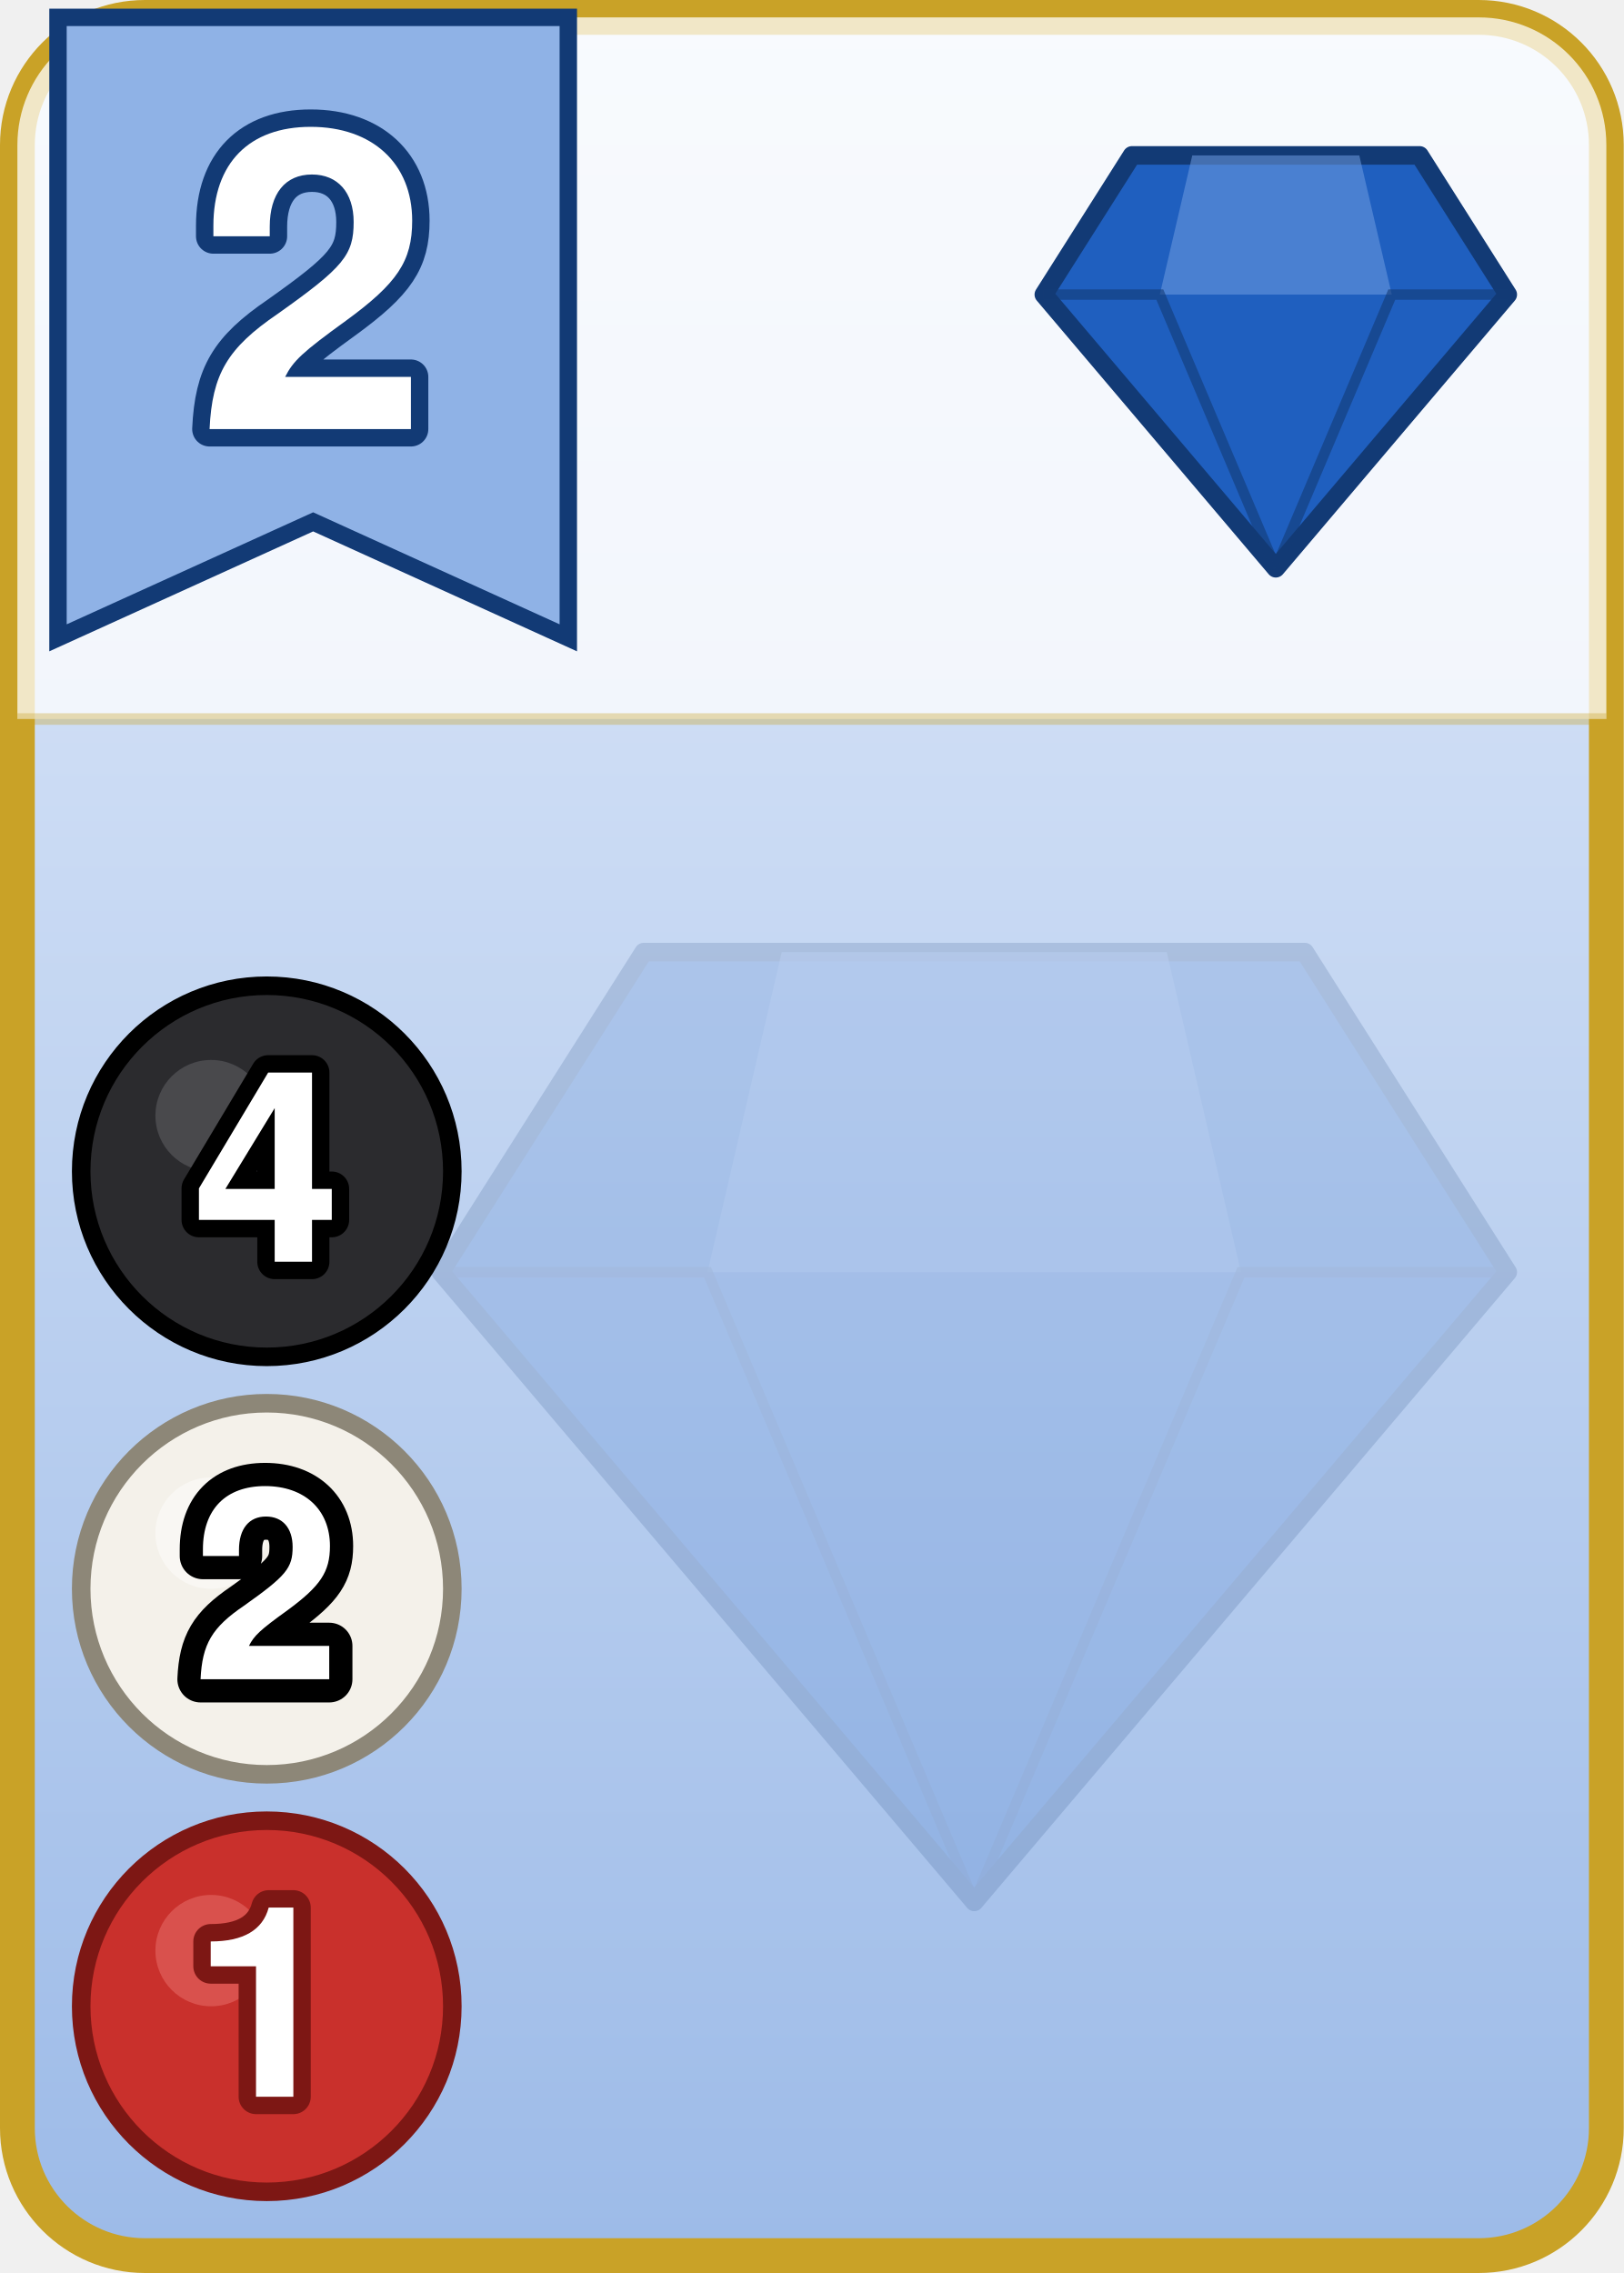
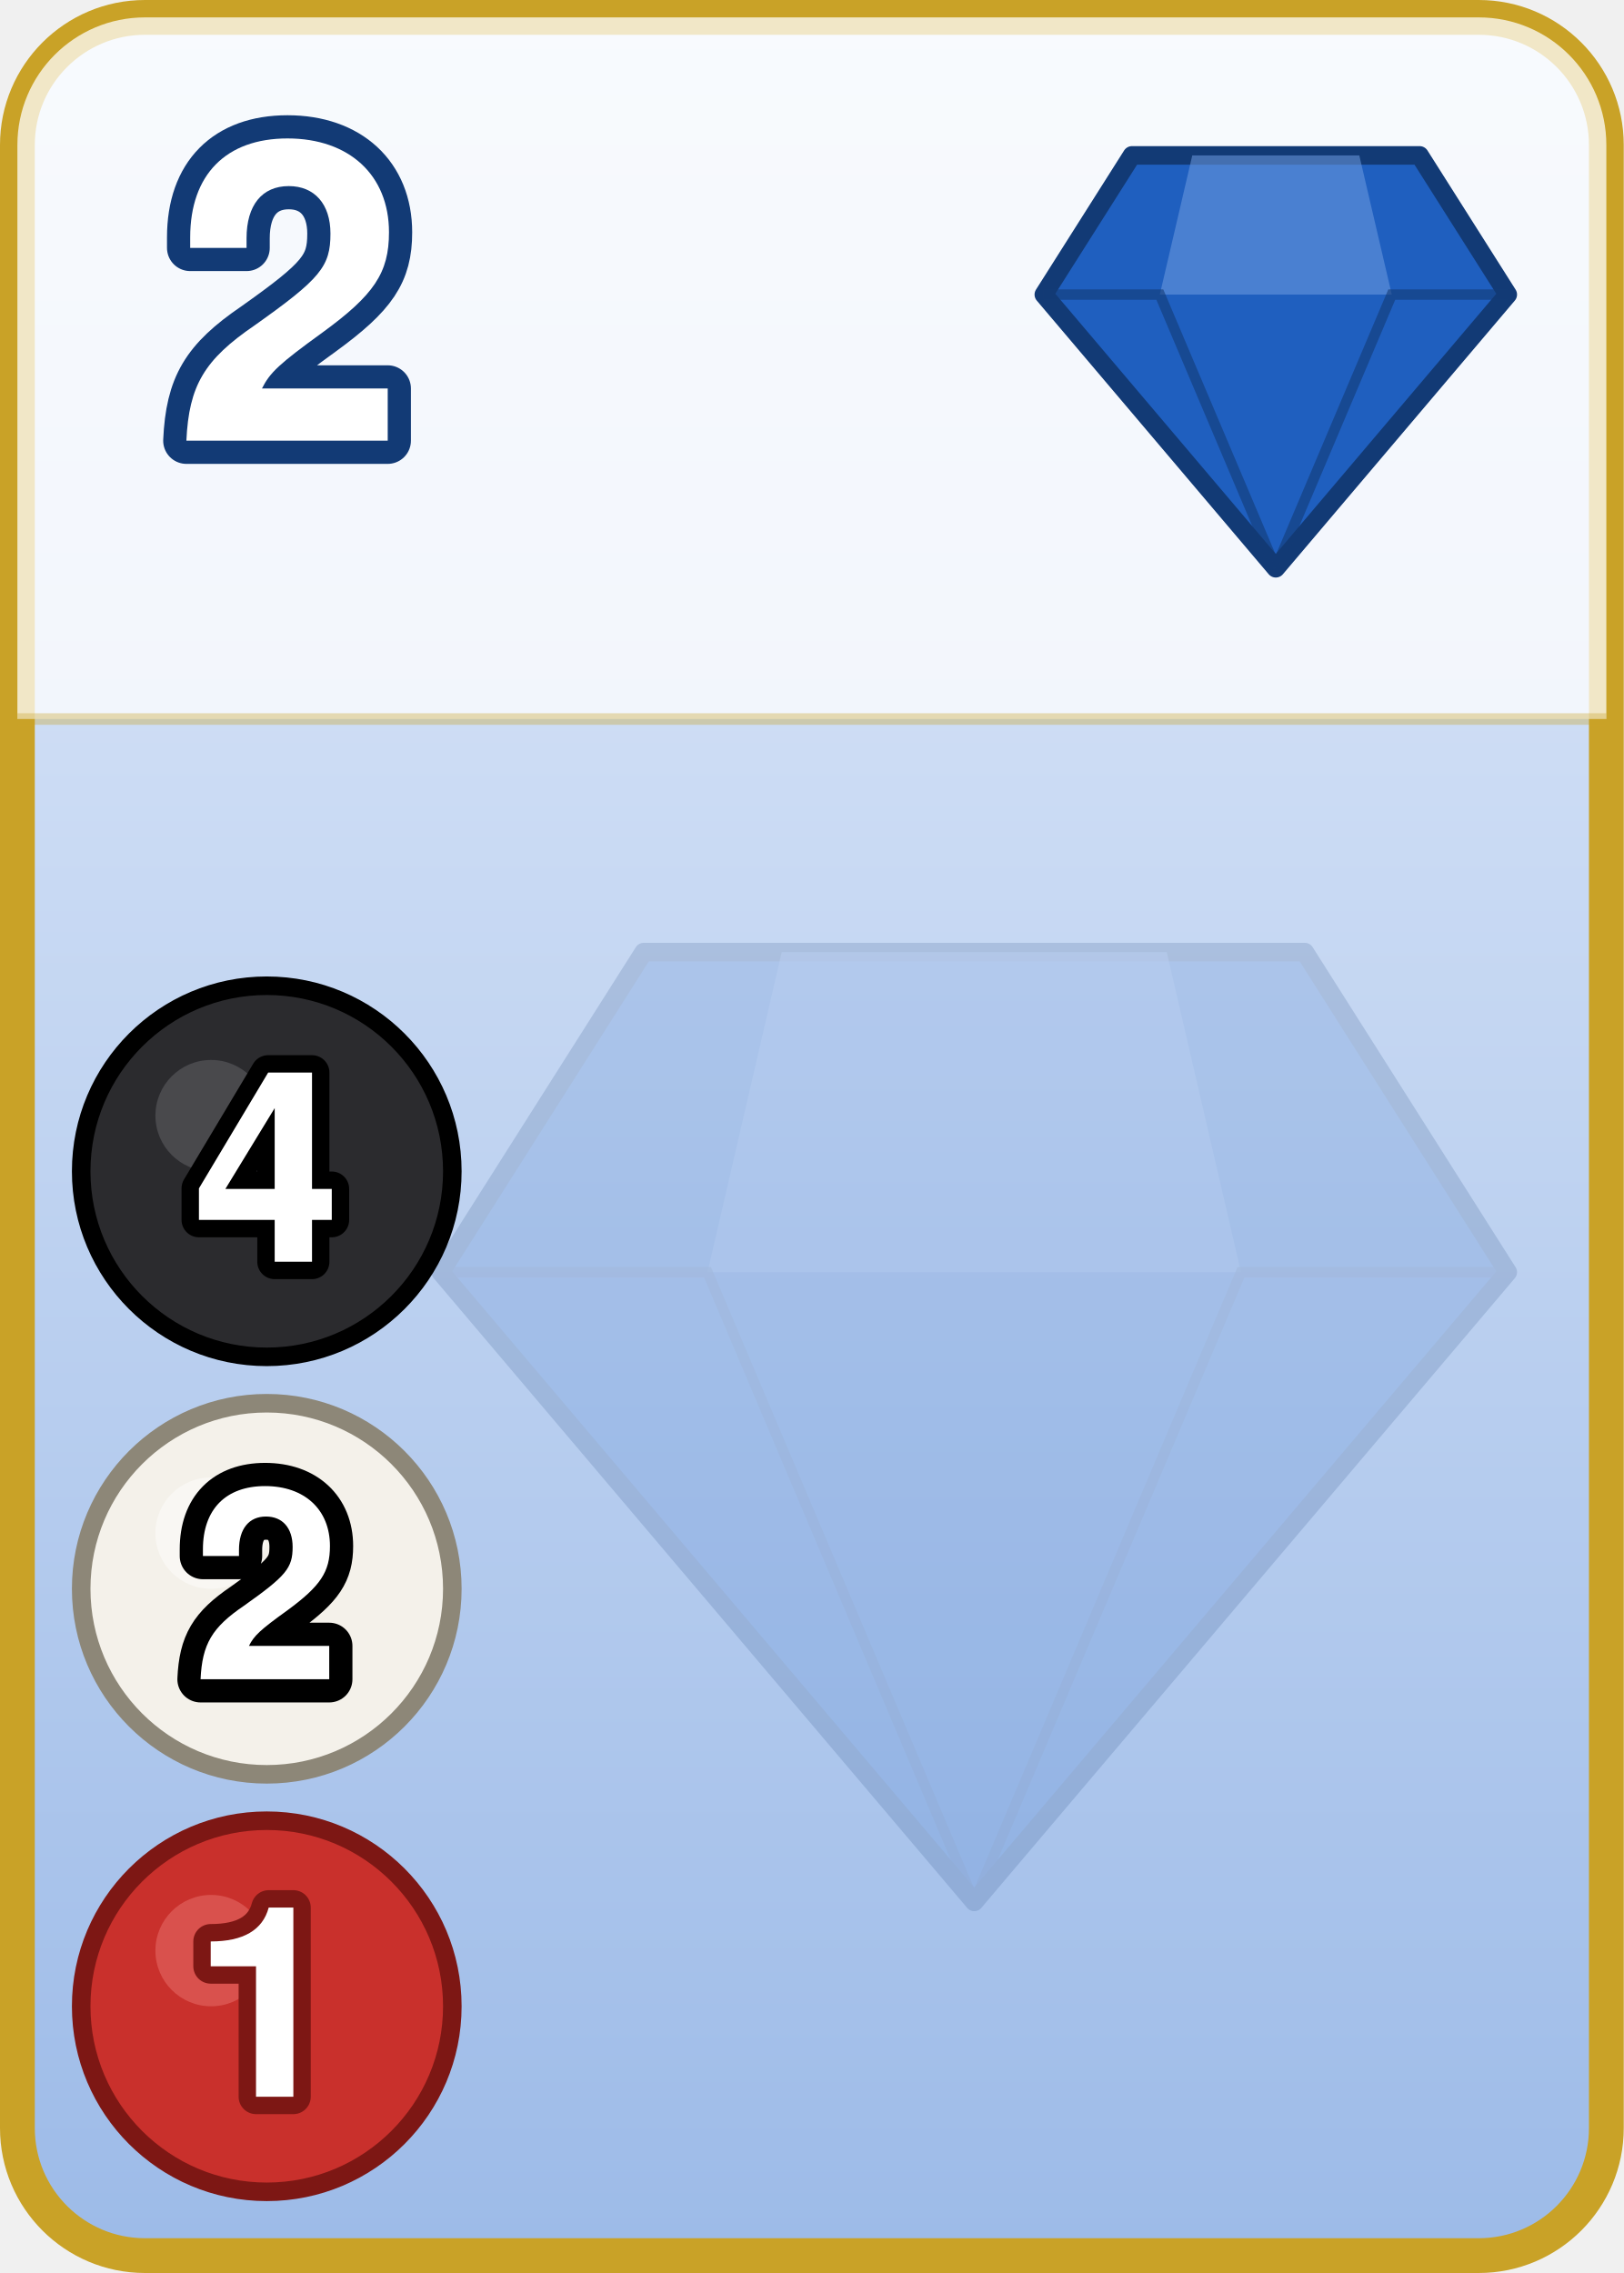
<svg xmlns="http://www.w3.org/2000/svg" width="140" height="196" viewBox="0 0 140 196" role="img" aria-label="レベル2 2点 ボーナス青 コスト白2・赤1・黒4">
  <defs>
    <linearGradient id="bgc44" x1="0" y1="0" x2="0" y2="1">
      <stop offset="0" stop-color="#E3ECFA" />
      <stop offset="1" stop-color="#9DBBE8" />
    </linearGradient>
  </defs>
  <rect x="1.5" y="1.5" width="137" height="193" rx="11" fill="url(#bgc44)" stroke="#C9A227" stroke-width="3" />
  <g opacity="0.16">
    <polygon points="55.5,82.1 112.5,82.1 130.0,109.7 84.0,164.0 38.0,109.7" fill="#1F5FBF" stroke="#123A75" stroke-width="1.6" stroke-linejoin="round" />
    <polygon points="67.4,82.1 100.6,82.1 107.0,109.7 61.0,109.7" fill="#6E9BE0" opacity="0.55" />
    <polyline points="38.0,109.7 61.0,109.7 84.0,164.0" fill="none" stroke="#123A75" stroke-width="0.9" opacity="0.6" />
    <polyline points="130.0,109.7 107.0,109.7 84.0,164.0" fill="none" stroke="#123A75" stroke-width="0.9" opacity="0.6" />
  </g>
  <path d="M1.5,62 V12.5 A11,11 0 0 1 12.5,1.5 H127.5 A11,11 0 0 1 138.5,12.5 V62 Z" fill="#FFFFFF" opacity="0.74" />
  <line x1="1.5" y1="62" x2="138.5" y2="62" stroke="#C9A227" stroke-width="1" opacity="0.35" />
  <polygon points="97.6,13.4 122.4,13.4 130.0,25.4 110.0,49.0 90.0,25.4" fill="#1F5FBF" stroke="#123A75" stroke-width="1.6" stroke-linejoin="round" />
  <polygon points="102.8,13.4 117.2,13.4 120.0,25.4 100.0,25.4" fill="#6E9BE0" opacity="0.55" />
  <polyline points="90.0,25.4 100.0,25.4 110.0,49.0" fill="none" stroke="#123A75" stroke-width="0.9" opacity="0.6" />
  <polyline points="130.0,25.4 120.0,25.4 110.0,49.0" fill="none" stroke="#123A75" stroke-width="0.9" opacity="0.6" />
-   <path d="M5,1.5 H49 V55 L27,45 L5,55 Z" fill="#8FB2E6" stroke="#123A75" stroke-width="1.5" />
-   <text x="27" y="37" text-anchor="middle" font-size="36" font-weight="800" fill="#FFFFFF" stroke="#123A75" stroke-width="3" paint-order="stroke" stroke-linejoin="round" font-family="'Helvetica Neue', Helvetica, Arial, sans-serif">2</text>
+   <text x="25" y="38" text-anchor="middle" font-size="36" font-weight="800" fill="#FFFFFF" stroke="#123A75" stroke-width="4" paint-order="stroke" stroke-linejoin="round" font-family="'Helvetica Neue', Helvetica, Arial, sans-serif">2</text>
  <circle cx="23" cy="101" r="16" fill="#2B2B2E" stroke="#000000" stroke-width="1.6" />
  <circle cx="18.2" cy="96.2" r="4.8" fill="#6C6C72" opacity="0.45" />
  <text x="23" y="108.8" text-anchor="middle" font-size="23" font-weight="800" fill="#FFFFFF" stroke="#000000" stroke-width="3" paint-order="stroke" stroke-linejoin="round" font-family="'Helvetica Neue', Helvetica, Arial, sans-serif">4</text>
  <circle cx="23" cy="137" r="16" fill="#F4F1EA" stroke="#8D8778" stroke-width="1.6" />
  <circle cx="18.2" cy="132.2" r="4.8" fill="#FFFFFF" opacity="0.45" />
  <text x="23" y="144.8" text-anchor="middle" font-size="23" font-weight="800" fill="#FFFFFF" stroke="#000000" stroke-width="4" paint-order="stroke" stroke-linejoin="round" font-family="'Helvetica Neue', Helvetica, Arial, sans-serif">2</text>
  <circle cx="23" cy="173" r="16" fill="#C9302C" stroke="#7D1714" stroke-width="1.6" />
  <circle cx="18.2" cy="168.2" r="4.8" fill="#EE7A76" opacity="0.45" />
  <text x="23" y="180.8" text-anchor="middle" font-size="23" font-weight="800" fill="#FFFFFF" stroke="#7D1714" stroke-width="3" paint-order="stroke" stroke-linejoin="round" font-family="'Helvetica Neue', Helvetica, Arial, sans-serif">1</text>
</svg>
